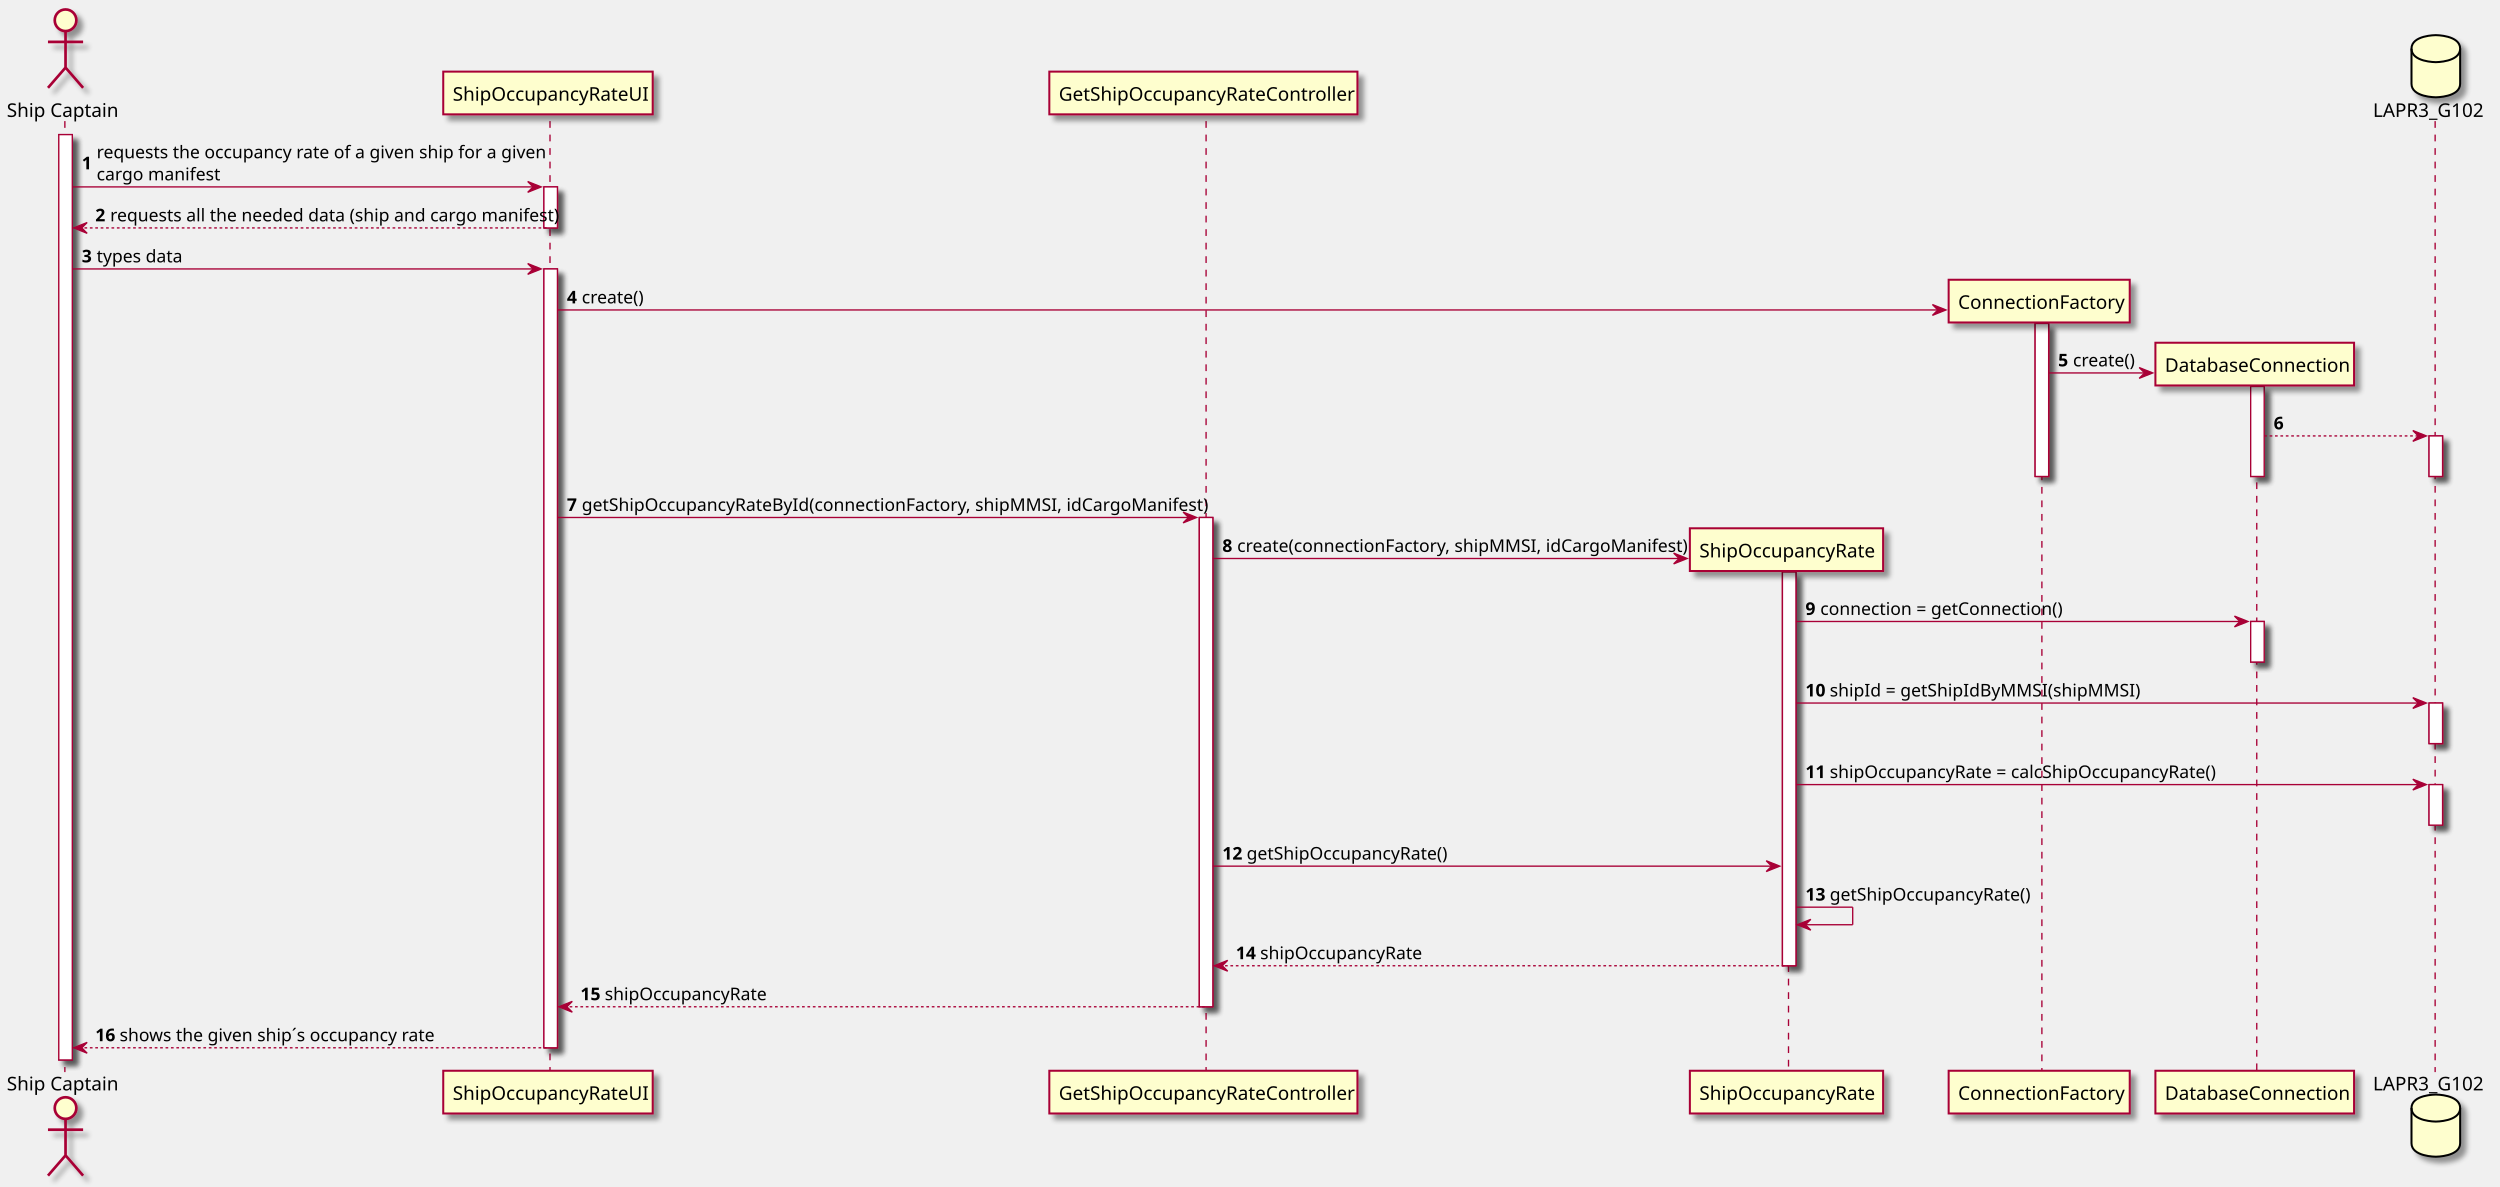
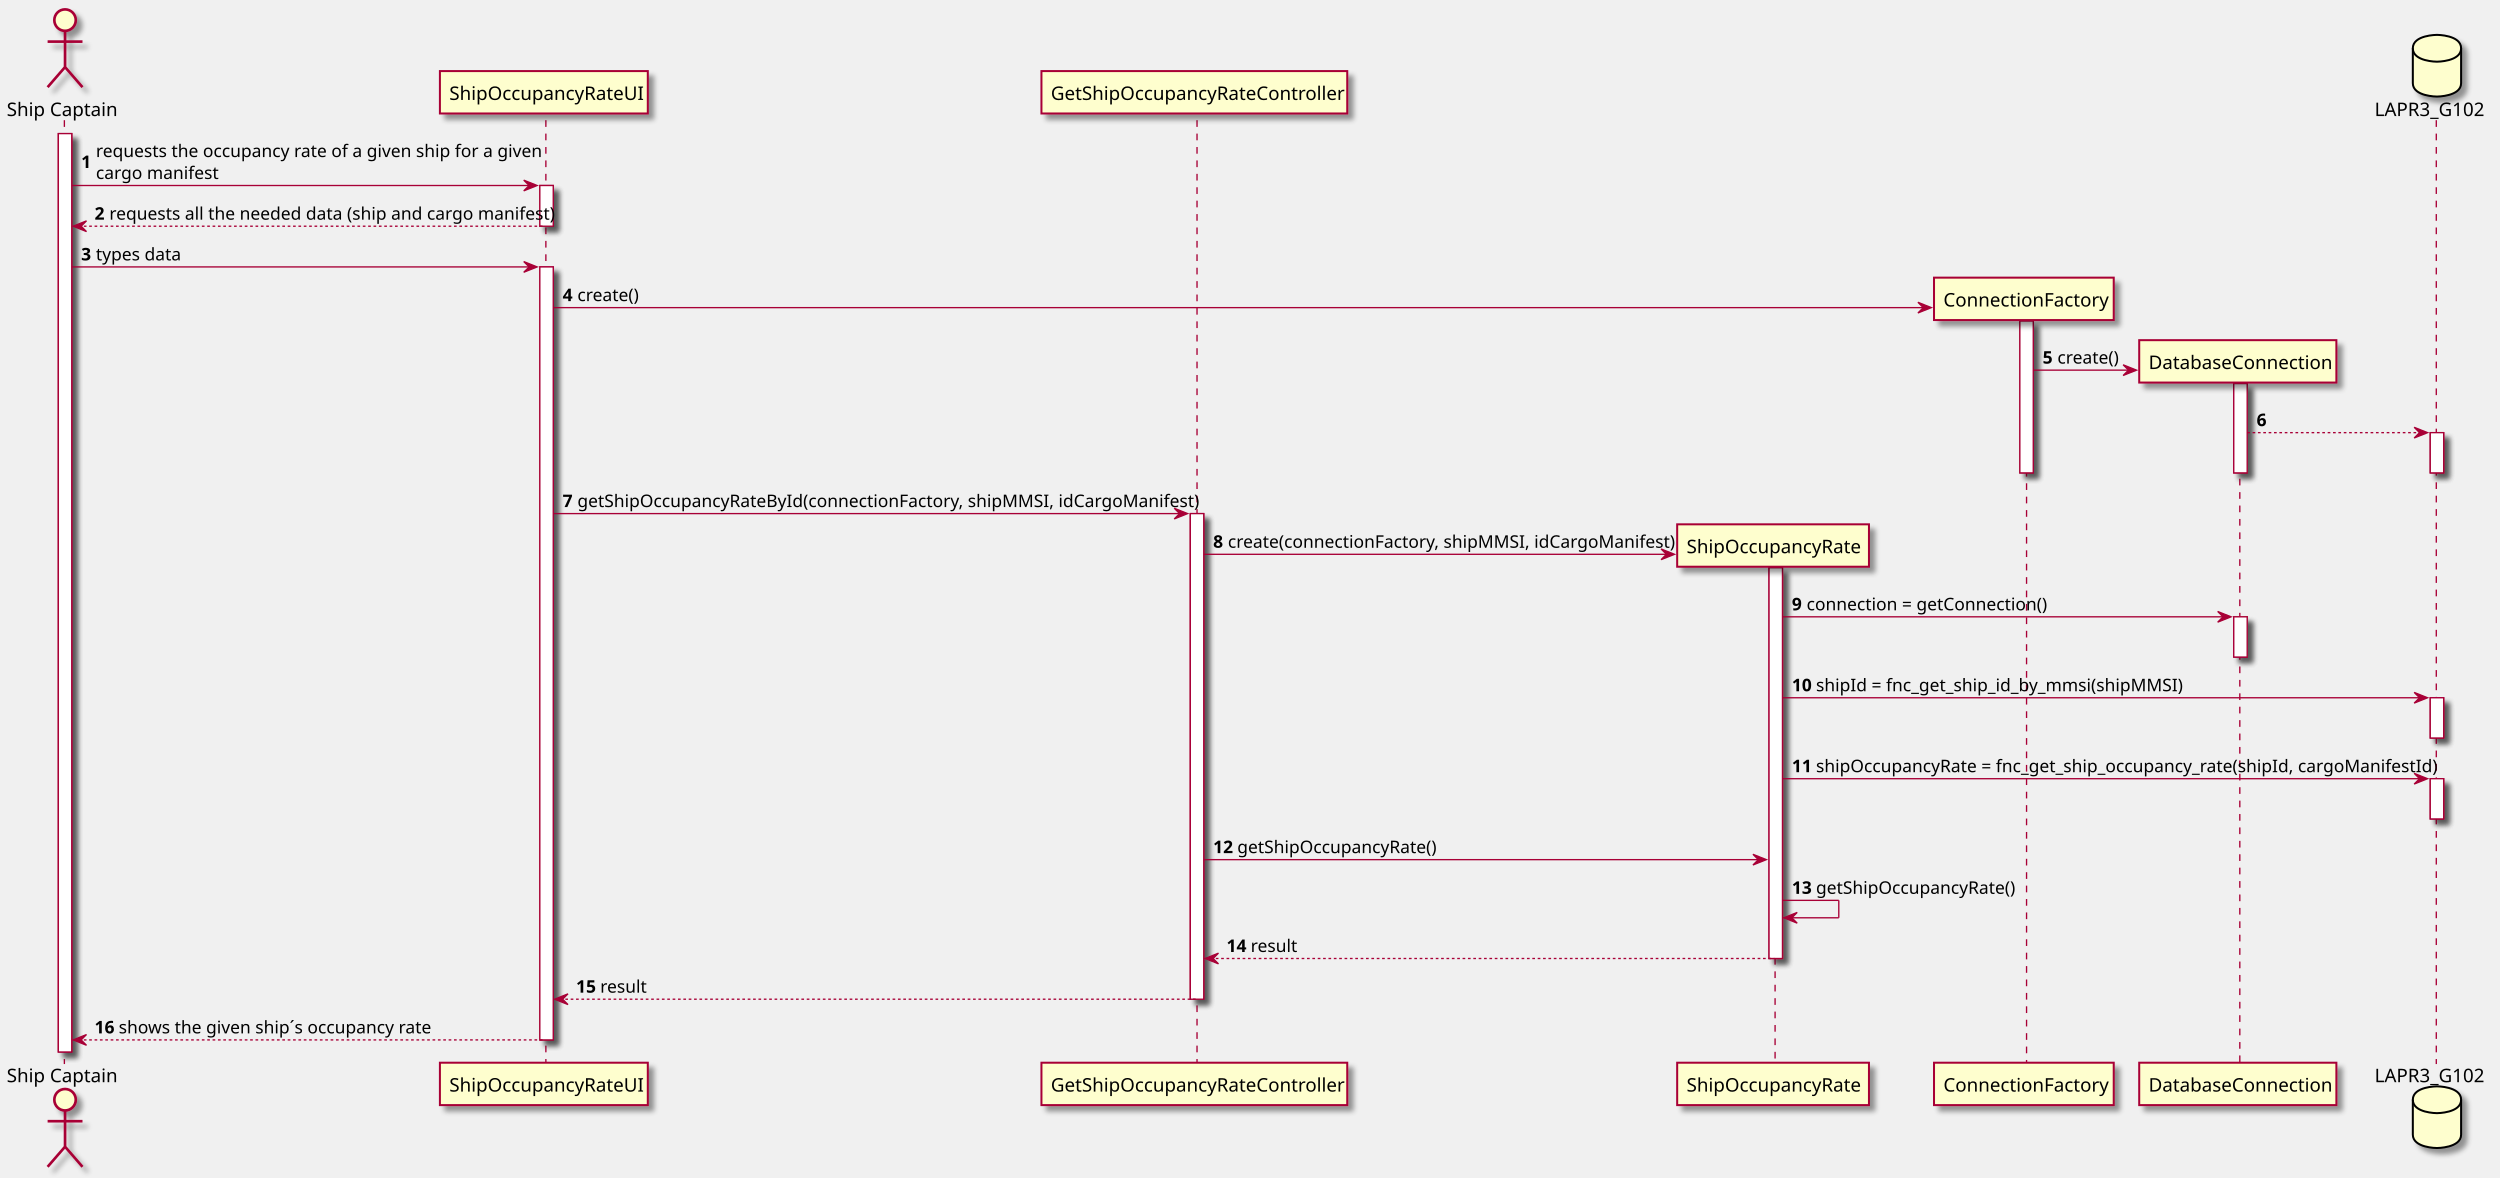
- <svg xmlns="http://www.w3.org/2000/svg" contentScriptType="application/ecmascript" contentStyleType="text/css" height="878px" preserveAspectRatio="none" style="width:1850px;height:878px;background:#FFFFFF;" version="1.1" viewBox="0 0 1850 878" width="1850px" zoomAndPan="magnify">
+ <svg xmlns="http://www.w3.org/2000/svg" contentScriptType="application/ecmascript" contentStyleType="text/css" height="878px" preserveAspectRatio="none" style="width:1864px;height:878px;background:#FFFFFF;" version="1.1" viewBox="0 0 1864 878" width="1864px" zoomAndPan="magnify">
  <defs>
-     <filter height="300%" id="f829b4blb7pdh" width="300%" x="-1" y="-1">
+     <filter height="300%" id="f1uvshnxau6tp6" width="300%" x="-1" y="-1">
      <feGaussianBlur result="blurOut" stdDeviation="2.0" />
      <feColorMatrix in="blurOut" result="blurOut2" type="matrix" values="0 0 0 0 0 0 0 0 0 0 0 0 0 0 0 0 0 0 .4 0" />
      <feOffset dx="4.0" dy="4.0" in="blurOut2" result="blurOut3" />
      <feBlend in="SourceGraphic" in2="blurOut3" mode="normal" />
    </filter>
  </defs>
  <g>
-     <rect fill="#FFFFFF" filter="url(#f829b4blb7pdh)" height="684.75" style="stroke:#A80036;stroke-width:1.0;" width="10" x="43.5" y="99.609" />
-     <rect fill="#FFFFFF" filter="url(#f829b4blb7pdh)" height="30.352" style="stroke:#A80036;stroke-width:1.0;" width="10" x="402.5" y="138.312" />
-     <rect fill="#FFFFFF" filter="url(#f829b4blb7pdh)" height="576.344" style="stroke:#A80036;stroke-width:1.0;" width="10" x="402.5" y="199.016" />
-     <rect fill="#FFFFFF" filter="url(#f829b4blb7pdh)" height="362.07" style="stroke:#A80036;stroke-width:1.0;" width="10" x="887.5" y="382.938" />
-     <rect fill="#FFFFFF" filter="url(#f829b4blb7pdh)" height="291.367" style="stroke:#A80036;stroke-width:1.0;" width="10" x="1319" y="423.289" />
-     <rect fill="#FFFFFF" filter="url(#f829b4blb7pdh)" height="113.219" style="stroke:#A80036;stroke-width:1.0;" width="10" x="1506" y="239.367" />
-     <rect fill="#FFFFFF" filter="url(#f829b4blb7pdh)" height="66.609" style="stroke:#A80036;stroke-width:1.0;" width="10" x="1665.5" y="285.977" />
-     <rect fill="#FFFFFF" filter="url(#f829b4blb7pdh)" height="30" style="stroke:#A80036;stroke-width:1.0;" width="10" x="1665.5" y="459.898" />
-     <rect fill="#FFFFFF" filter="url(#f829b4blb7pdh)" height="30" style="stroke:#A80036;stroke-width:1.0;" width="10" x="1797.5" y="322.586" />
-     <rect fill="#FFFFFF" filter="url(#f829b4blb7pdh)" height="30" style="stroke:#A80036;stroke-width:1.0;" width="10" x="1797.5" y="520.25" />
-     <rect fill="#FFFFFF" filter="url(#f829b4blb7pdh)" height="30" style="stroke:#A80036;stroke-width:1.0;" width="10" x="1797.5" y="580.602" />
+     <rect fill="#FFFFFF" filter="url(#f1uvshnxau6tp6)" height="684.75" style="stroke:#A80036;stroke-width:1.0;" width="10" x="43.5" y="99.609" />
+     <rect fill="#FFFFFF" filter="url(#f1uvshnxau6tp6)" height="30.352" style="stroke:#A80036;stroke-width:1.0;" width="10" x="402.5" y="138.312" />
+     <rect fill="#FFFFFF" filter="url(#f1uvshnxau6tp6)" height="576.344" style="stroke:#A80036;stroke-width:1.0;" width="10" x="402.5" y="199.016" />
+     <rect fill="#FFFFFF" filter="url(#f1uvshnxau6tp6)" height="362.07" style="stroke:#A80036;stroke-width:1.0;" width="10" x="887.5" y="382.938" />
+     <rect fill="#FFFFFF" filter="url(#f1uvshnxau6tp6)" height="291.367" style="stroke:#A80036;stroke-width:1.0;" width="10" x="1319" y="423.289" />
+     <rect fill="#FFFFFF" filter="url(#f1uvshnxau6tp6)" height="113.219" style="stroke:#A80036;stroke-width:1.0;" width="10" x="1506" y="239.367" />
+     <rect fill="#FFFFFF" filter="url(#f1uvshnxau6tp6)" height="66.609" style="stroke:#A80036;stroke-width:1.0;" width="10" x="1665.5" y="285.977" />
+     <rect fill="#FFFFFF" filter="url(#f1uvshnxau6tp6)" height="30" style="stroke:#A80036;stroke-width:1.0;" width="10" x="1665.5" y="459.898" />
+     <rect fill="#FFFFFF" filter="url(#f1uvshnxau6tp6)" height="30" style="stroke:#A80036;stroke-width:1.0;" width="10" x="1812" y="322.586" />
+     <rect fill="#FFFFFF" filter="url(#f1uvshnxau6tp6)" height="30" style="stroke:#A80036;stroke-width:1.0;" width="10" x="1812" y="520.25" />
+     <rect fill="#FFFFFF" filter="url(#f1uvshnxau6tp6)" height="30" style="stroke:#A80036;stroke-width:1.0;" width="10" x="1812" y="580.602" />
    <line style="stroke:#A80036;stroke-width:1.0;stroke-dasharray:5.0,5.0;" x1="48" x2="48" y1="89.609" y2="793.359" />
    <line style="stroke:#A80036;stroke-width:1.0;stroke-dasharray:5.0,5.0;" x1="407" x2="407" y1="89.609" y2="793.359" />
    <line style="stroke:#A80036;stroke-width:1.0;stroke-dasharray:5.0,5.0;" x1="892.5" x2="892.5" y1="89.609" y2="793.359" />
    <line style="stroke:#A80036;stroke-width:1.0;stroke-dasharray:5.0,5.0;" x1="1323.5" x2="1323.5" y1="424.242" y2="793.359" />
    <line style="stroke:#A80036;stroke-width:1.0;stroke-dasharray:5.0,5.0;" x1="1511" x2="1511" y1="240.32" y2="793.359" />
    <line style="stroke:#A80036;stroke-width:1.0;stroke-dasharray:5.0,5.0;" x1="1670" x2="1670" y1="286.93" y2="793.359" />
-     <line style="stroke:#A80036;stroke-width:1.0;stroke-dasharray:5.0,5.0;" x1="1802" x2="1802" y1="89.609" y2="793.359" />
+     <line style="stroke:#A80036;stroke-width:1.0;stroke-dasharray:5.0,5.0;" x1="1816.5" x2="1816.5" y1="89.609" y2="793.359" />
    <text fill="#000000" font-family="sans-serif" font-size="14" lengthAdjust="spacing" textLength="81" x="5" y="86.533">Ship Captain</text>
-     <ellipse cx="48.5" cy="15" fill="#FEFECE" filter="url(#f829b4blb7pdh)" rx="8" ry="8" style="stroke:#A80036;stroke-width:2.0;" />
-     <path d="M48.5,23 L48.5,50 M35.5,31 L61.5,31 M48.5,50 L35.5,65 M48.5,50 L61.5,65 " fill="none" filter="url(#f829b4blb7pdh)" style="stroke:#A80036;stroke-width:2.0;" />
+     <ellipse cx="48.5" cy="15" fill="#FEFECE" filter="url(#f1uvshnxau6tp6)" rx="8" ry="8" style="stroke:#A80036;stroke-width:2.0;" />
+     <path d="M48.5,23 L48.5,50 M35.5,31 L61.5,31 M48.5,50 L35.5,65 M48.5,50 L61.5,65 " fill="none" filter="url(#f1uvshnxau6tp6)" style="stroke:#A80036;stroke-width:2.0;" />
    <text fill="#000000" font-family="sans-serif" font-size="14" lengthAdjust="spacing" textLength="81" x="5" y="806.893">Ship Captain</text>
-     <ellipse cx="48.5" cy="819.969" fill="#FEFECE" filter="url(#f829b4blb7pdh)" rx="8" ry="8" style="stroke:#A80036;stroke-width:2.0;" />
-     <path d="M48.5,827.969 L48.5,854.969 M35.5,835.969 L61.5,835.969 M48.5,854.969 L35.5,869.969 M48.5,854.969 L61.5,869.969 " fill="none" filter="url(#f829b4blb7pdh)" style="stroke:#A80036;stroke-width:2.0;" />
-     <rect fill="#FEFECE" filter="url(#f829b4blb7pdh)" height="31.609" style="stroke:#A80036;stroke-width:1.5;" width="155" x="328" y="53" />
+     <ellipse cx="48.5" cy="819.969" fill="#FEFECE" filter="url(#f1uvshnxau6tp6)" rx="8" ry="8" style="stroke:#A80036;stroke-width:2.0;" />
+     <path d="M48.5,827.969 L48.5,854.969 M35.5,835.969 L61.5,835.969 M48.5,854.969 L35.5,869.969 M48.5,854.969 L61.5,869.969 " fill="none" filter="url(#f1uvshnxau6tp6)" style="stroke:#A80036;stroke-width:2.0;" />
+     <rect fill="#FEFECE" filter="url(#f1uvshnxau6tp6)" height="31.609" style="stroke:#A80036;stroke-width:1.5;" width="155" x="328" y="53" />
    <text fill="#000000" font-family="sans-serif" font-size="14" lengthAdjust="spacing" textLength="141" x="335" y="74.533">ShipOccupancyRateUI</text>
-     <rect fill="#FEFECE" filter="url(#f829b4blb7pdh)" height="31.609" style="stroke:#A80036;stroke-width:1.5;" width="155" x="328" y="792.359" />
+     <rect fill="#FEFECE" filter="url(#f1uvshnxau6tp6)" height="31.609" style="stroke:#A80036;stroke-width:1.5;" width="155" x="328" y="792.359" />
    <text fill="#000000" font-family="sans-serif" font-size="14" lengthAdjust="spacing" textLength="141" x="335" y="813.893">ShipOccupancyRateUI</text>
-     <rect fill="#FEFECE" filter="url(#f829b4blb7pdh)" height="31.609" style="stroke:#A80036;stroke-width:1.5;" width="228" x="776.5" y="53" />
+     <rect fill="#FEFECE" filter="url(#f1uvshnxau6tp6)" height="31.609" style="stroke:#A80036;stroke-width:1.5;" width="228" x="776.5" y="53" />
    <text fill="#000000" font-family="sans-serif" font-size="14" lengthAdjust="spacing" textLength="214" x="783.5" y="74.533">GetShipOccupancyRateController</text>
-     <rect fill="#FEFECE" filter="url(#f829b4blb7pdh)" height="31.609" style="stroke:#A80036;stroke-width:1.5;" width="228" x="776.5" y="792.359" />
+     <rect fill="#FEFECE" filter="url(#f1uvshnxau6tp6)" height="31.609" style="stroke:#A80036;stroke-width:1.5;" width="228" x="776.5" y="792.359" />
    <text fill="#000000" font-family="sans-serif" font-size="14" lengthAdjust="spacing" textLength="214" x="783.5" y="813.893">GetShipOccupancyRateController</text>
-     <rect fill="#FEFECE" filter="url(#f829b4blb7pdh)" height="31.609" style="stroke:#A80036;stroke-width:1.5;" width="143" x="1250.5" y="792.359" />
+     <rect fill="#FEFECE" filter="url(#f1uvshnxau6tp6)" height="31.609" style="stroke:#A80036;stroke-width:1.5;" width="143" x="1250.5" y="792.359" />
    <text fill="#000000" font-family="sans-serif" font-size="14" lengthAdjust="spacing" textLength="129" x="1257.5" y="813.893">ShipOccupancyRate</text>
-     <rect fill="#FEFECE" filter="url(#f829b4blb7pdh)" height="31.609" style="stroke:#A80036;stroke-width:1.5;" width="134" x="1442" y="792.359" />
+     <rect fill="#FEFECE" filter="url(#f1uvshnxau6tp6)" height="31.609" style="stroke:#A80036;stroke-width:1.5;" width="134" x="1442" y="792.359" />
    <text fill="#000000" font-family="sans-serif" font-size="14" lengthAdjust="spacing" textLength="120" x="1449" y="813.893">ConnectionFactory</text>
-     <rect fill="#FEFECE" filter="url(#f829b4blb7pdh)" height="31.609" style="stroke:#A80036;stroke-width:1.5;" width="147" x="1595" y="792.359" />
+     <rect fill="#FEFECE" filter="url(#f1uvshnxau6tp6)" height="31.609" style="stroke:#A80036;stroke-width:1.5;" width="147" x="1595" y="792.359" />
    <text fill="#000000" font-family="sans-serif" font-size="14" lengthAdjust="spacing" textLength="133" x="1602" y="813.893">DatabaseConnection</text>
-     <text fill="#000000" font-family="sans-serif" font-size="14" lengthAdjust="spacing" textLength="87" x="1756" y="86.533">LAPR3_G102</text>
-     <path d="M1784.5,36 C1784.5,26 1802.5,26 1802.5,26 C1802.5,26 1820.5,26 1820.5,36 L1820.5,62 C1820.5,72 1802.5,72 1802.5,72 C1802.5,72 1784.5,72 1784.5,62 L1784.5,36 " fill="#FEFECE" filter="url(#f829b4blb7pdh)" style="stroke:#000000;stroke-width:1.5;" />
-     <path d="M1784.5,36 C1784.5,46 1802.5,46 1802.5,46 C1802.5,46 1820.5,46 1820.5,36 " fill="none" style="stroke:#000000;stroke-width:1.5;" />
-     <text fill="#000000" font-family="sans-serif" font-size="14" lengthAdjust="spacing" textLength="87" x="1756" y="806.893">LAPR3_G102</text>
-     <path d="M1784.5,819.969 C1784.5,809.969 1802.5,809.969 1802.5,809.969 C1802.5,809.969 1820.5,809.969 1820.5,819.969 L1820.5,845.969 C1820.5,855.969 1802.5,855.969 1802.5,855.969 C1802.5,855.969 1784.5,855.969 1784.5,845.969 L1784.5,819.969 " fill="#FEFECE" filter="url(#f829b4blb7pdh)" style="stroke:#000000;stroke-width:1.5;" />
-     <path d="M1784.5,819.969 C1784.5,829.969 1802.5,829.969 1802.5,829.969 C1802.5,829.969 1820.5,829.969 1820.5,819.969 " fill="none" style="stroke:#000000;stroke-width:1.5;" />
-     <rect fill="#FFFFFF" filter="url(#f829b4blb7pdh)" height="684.75" style="stroke:#A80036;stroke-width:1.0;" width="10" x="43.5" y="99.609" />
-     <rect fill="#FFFFFF" filter="url(#f829b4blb7pdh)" height="30.352" style="stroke:#A80036;stroke-width:1.0;" width="10" x="402.5" y="138.312" />
-     <rect fill="#FFFFFF" filter="url(#f829b4blb7pdh)" height="576.344" style="stroke:#A80036;stroke-width:1.0;" width="10" x="402.5" y="199.016" />
-     <rect fill="#FFFFFF" filter="url(#f829b4blb7pdh)" height="362.07" style="stroke:#A80036;stroke-width:1.0;" width="10" x="887.5" y="382.938" />
-     <rect fill="#FFFFFF" filter="url(#f829b4blb7pdh)" height="291.367" style="stroke:#A80036;stroke-width:1.0;" width="10" x="1319" y="423.289" />
-     <rect fill="#FFFFFF" filter="url(#f829b4blb7pdh)" height="113.219" style="stroke:#A80036;stroke-width:1.0;" width="10" x="1506" y="239.367" />
-     <rect fill="#FFFFFF" filter="url(#f829b4blb7pdh)" height="66.609" style="stroke:#A80036;stroke-width:1.0;" width="10" x="1665.5" y="285.977" />
-     <rect fill="#FFFFFF" filter="url(#f829b4blb7pdh)" height="30" style="stroke:#A80036;stroke-width:1.0;" width="10" x="1665.5" y="459.898" />
-     <rect fill="#FFFFFF" filter="url(#f829b4blb7pdh)" height="30" style="stroke:#A80036;stroke-width:1.0;" width="10" x="1797.5" y="322.586" />
-     <rect fill="#FFFFFF" filter="url(#f829b4blb7pdh)" height="30" style="stroke:#A80036;stroke-width:1.0;" width="10" x="1797.5" y="520.25" />
-     <rect fill="#FFFFFF" filter="url(#f829b4blb7pdh)" height="30" style="stroke:#A80036;stroke-width:1.0;" width="10" x="1797.5" y="580.602" />
+     <text fill="#000000" font-family="sans-serif" font-size="14" lengthAdjust="spacing" textLength="87" x="1770.5" y="86.533">LAPR3_G102</text>
+     <path d="M1799,36 C1799,26 1817,26 1817,26 C1817,26 1835,26 1835,36 L1835,62 C1835,72 1817,72 1817,72 C1817,72 1799,72 1799,62 L1799,36 " fill="#FEFECE" filter="url(#f1uvshnxau6tp6)" style="stroke:#000000;stroke-width:1.5;" />
+     <path d="M1799,36 C1799,46 1817,46 1817,46 C1817,46 1835,46 1835,36 " fill="none" style="stroke:#000000;stroke-width:1.5;" />
+     <text fill="#000000" font-family="sans-serif" font-size="14" lengthAdjust="spacing" textLength="87" x="1770.5" y="806.893">LAPR3_G102</text>
+     <path d="M1799,819.969 C1799,809.969 1817,809.969 1817,809.969 C1817,809.969 1835,809.969 1835,819.969 L1835,845.969 C1835,855.969 1817,855.969 1817,855.969 C1817,855.969 1799,855.969 1799,845.969 L1799,819.969 " fill="#FEFECE" filter="url(#f1uvshnxau6tp6)" style="stroke:#000000;stroke-width:1.5;" />
+     <path d="M1799,819.969 C1799,829.969 1817,829.969 1817,829.969 C1817,829.969 1835,829.969 1835,819.969 " fill="none" style="stroke:#000000;stroke-width:1.5;" />
+     <rect fill="#FFFFFF" filter="url(#f1uvshnxau6tp6)" height="684.75" style="stroke:#A80036;stroke-width:1.0;" width="10" x="43.5" y="99.609" />
+     <rect fill="#FFFFFF" filter="url(#f1uvshnxau6tp6)" height="30.352" style="stroke:#A80036;stroke-width:1.0;" width="10" x="402.5" y="138.312" />
+     <rect fill="#FFFFFF" filter="url(#f1uvshnxau6tp6)" height="576.344" style="stroke:#A80036;stroke-width:1.0;" width="10" x="402.5" y="199.016" />
+     <rect fill="#FFFFFF" filter="url(#f1uvshnxau6tp6)" height="362.07" style="stroke:#A80036;stroke-width:1.0;" width="10" x="887.5" y="382.938" />
+     <rect fill="#FFFFFF" filter="url(#f1uvshnxau6tp6)" height="291.367" style="stroke:#A80036;stroke-width:1.0;" width="10" x="1319" y="423.289" />
+     <rect fill="#FFFFFF" filter="url(#f1uvshnxau6tp6)" height="113.219" style="stroke:#A80036;stroke-width:1.0;" width="10" x="1506" y="239.367" />
+     <rect fill="#FFFFFF" filter="url(#f1uvshnxau6tp6)" height="66.609" style="stroke:#A80036;stroke-width:1.0;" width="10" x="1665.5" y="285.977" />
+     <rect fill="#FFFFFF" filter="url(#f1uvshnxau6tp6)" height="30" style="stroke:#A80036;stroke-width:1.0;" width="10" x="1665.5" y="459.898" />
+     <rect fill="#FFFFFF" filter="url(#f1uvshnxau6tp6)" height="30" style="stroke:#A80036;stroke-width:1.0;" width="10" x="1812" y="322.586" />
+     <rect fill="#FFFFFF" filter="url(#f1uvshnxau6tp6)" height="30" style="stroke:#A80036;stroke-width:1.0;" width="10" x="1812" y="520.25" />
+     <rect fill="#FFFFFF" filter="url(#f1uvshnxau6tp6)" height="30" style="stroke:#A80036;stroke-width:1.0;" width="10" x="1812" y="580.602" />
    <polygon fill="#A80036" points="390.5,134.312,400.5,138.312,390.5,142.312,394.5,138.312" style="stroke:#A80036;stroke-width:1.0;" />
    <line style="stroke:#A80036;stroke-width:1.0;" x1="53.5" x2="396.5" y1="138.312" y2="138.312" />
    <text fill="#000000" font-family="sans-serif" font-size="13" font-weight="bold" lengthAdjust="spacing" textLength="7" x="60.5" y="125.28">1</text>
    <text fill="#000000" font-family="sans-serif" font-size="13" lengthAdjust="spacing" textLength="313" x="71.5" y="117.105">requests the occupancy rate of a given ship for a given</text>
    <text fill="#000000" font-family="sans-serif" font-size="13" lengthAdjust="spacing" textLength="85" x="71.5" y="133.456">cargo manifest</text>
    <polygon fill="#A80036" points="64.5,164.664,54.5,168.664,64.5,172.664,60.5,168.664" style="stroke:#A80036;stroke-width:1.0;" />
    <line style="stroke:#A80036;stroke-width:1.0;stroke-dasharray:2.0,2.0;" x1="58.5" x2="406.5" y1="168.664" y2="168.664" />
    <text fill="#000000" font-family="sans-serif" font-size="13" font-weight="bold" lengthAdjust="spacing" textLength="7" x="70.5" y="163.808">2</text>
    <text fill="#000000" font-family="sans-serif" font-size="13" lengthAdjust="spacing" textLength="314" x="81.5" y="163.808">requests all the needed data (ship and cargo manifest)</text>
    <polygon fill="#A80036" points="390.5,195.016,400.5,199.016,390.5,203.016,394.5,199.016" style="stroke:#A80036;stroke-width:1.0;" />
    <line style="stroke:#A80036;stroke-width:1.0;" x1="53.5" x2="396.5" y1="199.016" y2="199.016" />
    <text fill="#000000" font-family="sans-serif" font-size="13" font-weight="bold" lengthAdjust="spacing" textLength="7" x="60.5" y="194.159">3</text>
    <text fill="#000000" font-family="sans-serif" font-size="13" lengthAdjust="spacing" textLength="61" x="71.5" y="194.159">types data</text>
    <polygon fill="#A80036" points="1430,225.367,1440,229.367,1430,233.367,1434,229.367" style="stroke:#A80036;stroke-width:1.0;" />
    <line style="stroke:#A80036;stroke-width:1.0;" x1="412.5" x2="1436" y1="229.367" y2="229.367" />
    <text fill="#000000" font-family="sans-serif" font-size="13" font-weight="bold" lengthAdjust="spacing" textLength="7" x="419.5" y="224.511">4</text>
    <text fill="#000000" font-family="sans-serif" font-size="13" lengthAdjust="spacing" textLength="44" x="430.5" y="224.511">create()</text>
-     <rect fill="#FEFECE" filter="url(#f829b4blb7pdh)" height="31.609" style="stroke:#A80036;stroke-width:1.5;" width="134" x="1442" y="207.016" />
+     <rect fill="#FEFECE" filter="url(#f1uvshnxau6tp6)" height="31.609" style="stroke:#A80036;stroke-width:1.5;" width="134" x="1442" y="207.016" />
    <text fill="#000000" font-family="sans-serif" font-size="14" lengthAdjust="spacing" textLength="120" x="1449" y="228.549">ConnectionFactory</text>
    <polygon fill="#A80036" points="1583,271.977,1593,275.977,1583,279.977,1587,275.977" style="stroke:#A80036;stroke-width:1.0;" />
    <line style="stroke:#A80036;stroke-width:1.0;" x1="1516" x2="1589" y1="275.977" y2="275.977" />
    <text fill="#000000" font-family="sans-serif" font-size="13" font-weight="bold" lengthAdjust="spacing" textLength="7" x="1523" y="271.12">5</text>
    <text fill="#000000" font-family="sans-serif" font-size="13" lengthAdjust="spacing" textLength="44" x="1534" y="271.12">create()</text>
-     <rect fill="#FEFECE" filter="url(#f829b4blb7pdh)" height="31.609" style="stroke:#A80036;stroke-width:1.5;" width="147" x="1595" y="253.625" />
+     <rect fill="#FEFECE" filter="url(#f1uvshnxau6tp6)" height="31.609" style="stroke:#A80036;stroke-width:1.5;" width="147" x="1595" y="253.625" />
    <text fill="#000000" font-family="sans-serif" font-size="14" lengthAdjust="spacing" textLength="133" x="1602" y="275.158">DatabaseConnection</text>
-     <polygon fill="#A80036" points="1785.5,318.586,1795.5,322.586,1785.5,326.586,1789.5,322.586" style="stroke:#A80036;stroke-width:1.0;" />
-     <line style="stroke:#A80036;stroke-width:1.0;stroke-dasharray:2.0,2.0;" x1="1675.5" x2="1791.5" y1="322.586" y2="322.586" />
+     <polygon fill="#A80036" points="1800,318.586,1810,322.586,1800,326.586,1804,322.586" style="stroke:#A80036;stroke-width:1.0;" />
+     <line style="stroke:#A80036;stroke-width:1.0;stroke-dasharray:2.0,2.0;" x1="1675.5" x2="1806" y1="322.586" y2="322.586" />
    <text fill="#000000" font-family="sans-serif" font-size="13" font-weight="bold" lengthAdjust="spacing" textLength="7" x="1682.5" y="317.729">6</text>
    <text fill="#000000" font-family="sans-serif" font-size="13" lengthAdjust="spacing" textLength="0" x="1697.5" y="317.729" />
    <polygon fill="#A80036" points="875.5,378.938,885.5,382.938,875.5,386.938,879.5,382.938" style="stroke:#A80036;stroke-width:1.0;" />
    <line style="stroke:#A80036;stroke-width:1.0;" x1="412.5" x2="881.5" y1="382.938" y2="382.938" />
    <text fill="#000000" font-family="sans-serif" font-size="13" font-weight="bold" lengthAdjust="spacing" textLength="7" x="419.5" y="378.081">7</text>
    <text fill="#000000" font-family="sans-serif" font-size="13" lengthAdjust="spacing" textLength="445" x="430.5" y="378.081">getShipOccupancyRateById(connectionFactory, shipMMSI, idCargoManifest)</text>
    <polygon fill="#A80036" points="1238.5,409.289,1248.5,413.289,1238.5,417.289,1242.5,413.289" style="stroke:#A80036;stroke-width:1.0;" />
    <line style="stroke:#A80036;stroke-width:1.0;" x1="897.5" x2="1244.5" y1="413.289" y2="413.289" />
    <text fill="#000000" font-family="sans-serif" font-size="13" font-weight="bold" lengthAdjust="spacing" textLength="7" x="904.5" y="408.433">8</text>
    <text fill="#000000" font-family="sans-serif" font-size="13" lengthAdjust="spacing" textLength="318" x="915.5" y="408.433">create(connectionFactory, shipMMSI, idCargoManifest)</text>
-     <rect fill="#FEFECE" filter="url(#f829b4blb7pdh)" height="31.609" style="stroke:#A80036;stroke-width:1.5;" width="143" x="1250.5" y="390.938" />
+     <rect fill="#FEFECE" filter="url(#f1uvshnxau6tp6)" height="31.609" style="stroke:#A80036;stroke-width:1.5;" width="143" x="1250.5" y="390.938" />
    <text fill="#000000" font-family="sans-serif" font-size="14" lengthAdjust="spacing" textLength="129" x="1257.5" y="412.471">ShipOccupancyRate</text>
    <polygon fill="#A80036" points="1653.5,455.898,1663.5,459.898,1653.5,463.898,1657.5,459.898" style="stroke:#A80036;stroke-width:1.0;" />
    <line style="stroke:#A80036;stroke-width:1.0;" x1="1329" x2="1659.5" y1="459.898" y2="459.898" />
    <text fill="#000000" font-family="sans-serif" font-size="13" font-weight="bold" lengthAdjust="spacing" textLength="7" x="1336" y="455.042">9</text>
    <text fill="#000000" font-family="sans-serif" font-size="13" lengthAdjust="spacing" textLength="170" x="1347" y="455.042">connection = getConnection()</text>
-     <polygon fill="#A80036" points="1785.5,516.25,1795.5,520.25,1785.5,524.25,1789.5,520.25" style="stroke:#A80036;stroke-width:1.0;" />
-     <line style="stroke:#A80036;stroke-width:1.0;" x1="1329" x2="1791.5" y1="520.25" y2="520.25" />
+     <polygon fill="#A80036" points="1800,516.25,1810,520.25,1800,524.25,1804,520.25" style="stroke:#A80036;stroke-width:1.0;" />
+     <line style="stroke:#A80036;stroke-width:1.0;" x1="1329" x2="1806" y1="520.25" y2="520.25" />
    <text fill="#000000" font-family="sans-serif" font-size="13" font-weight="bold" lengthAdjust="spacing" textLength="14" x="1336" y="515.394">10</text>
-     <text fill="#000000" font-family="sans-serif" font-size="13" lengthAdjust="spacing" textLength="220" x="1354" y="515.394">shipId = getShipIdByMMSI(shipMMSI)</text>
-     <polygon fill="#A80036" points="1785.5,576.602,1795.5,580.602,1785.5,584.602,1789.5,580.602" style="stroke:#A80036;stroke-width:1.0;" />
-     <line style="stroke:#A80036;stroke-width:1.0;" x1="1329" x2="1791.5" y1="580.602" y2="580.602" />
+     <text fill="#000000" font-family="sans-serif" font-size="13" lengthAdjust="spacing" textLength="266" x="1354" y="515.394">shipId = fnc_get_ship_id_by_mmsi(shipMMSI)</text>
+     <polygon fill="#A80036" points="1800,576.602,1810,580.602,1800,584.602,1804,580.602" style="stroke:#A80036;stroke-width:1.0;" />
+     <line style="stroke:#A80036;stroke-width:1.0;" x1="1329" x2="1806" y1="580.602" y2="580.602" />
    <text fill="#000000" font-family="sans-serif" font-size="13" font-weight="bold" lengthAdjust="spacing" textLength="14" x="1336" y="575.745">11</text>
-     <text fill="#000000" font-family="sans-serif" font-size="13" lengthAdjust="spacing" textLength="284" x="1354" y="575.745">shipOccupancyRate = calcShipOccupancyRate()</text>
+     <text fill="#000000" font-family="sans-serif" font-size="13" lengthAdjust="spacing" textLength="446" x="1354" y="575.745">shipOccupancyRate = fnc_get_ship_occupancy_rate(shipId, cargoManifestId)</text>
    <polygon fill="#A80036" points="1307,636.953,1317,640.953,1307,644.953,1311,640.953" style="stroke:#A80036;stroke-width:1.0;" />
    <line style="stroke:#A80036;stroke-width:1.0;" x1="897.5" x2="1313" y1="640.953" y2="640.953" />
    <text fill="#000000" font-family="sans-serif" font-size="13" font-weight="bold" lengthAdjust="spacing" textLength="14" x="904.5" y="636.097">12</text>
    <text fill="#000000" font-family="sans-serif" font-size="13" lengthAdjust="spacing" textLength="145" x="922.5" y="636.097">getShipOccupancyRate()</text>
    <line style="stroke:#A80036;stroke-width:1.0;" x1="1329" x2="1371" y1="671.305" y2="671.305" />
    <line style="stroke:#A80036;stroke-width:1.0;" x1="1371" x2="1371" y1="671.305" y2="684.305" />
    <line style="stroke:#A80036;stroke-width:1.0;" x1="1330" x2="1371" y1="684.305" y2="684.305" />
    <polygon fill="#A80036" points="1340,680.305,1330,684.305,1340,688.305,1336,684.305" style="stroke:#A80036;stroke-width:1.0;" />
    <text fill="#000000" font-family="sans-serif" font-size="13" font-weight="bold" lengthAdjust="spacing" textLength="14" x="1336" y="666.448">13</text>
    <text fill="#000000" font-family="sans-serif" font-size="13" lengthAdjust="spacing" textLength="145" x="1354" y="666.448">getShipOccupancyRate()</text>
    <polygon fill="#A80036" points="908.5,710.656,898.5,714.656,908.5,718.656,904.5,714.656" style="stroke:#A80036;stroke-width:1.0;" />
    <line style="stroke:#A80036;stroke-width:1.0;stroke-dasharray:2.0,2.0;" x1="902.5" x2="1323" y1="714.656" y2="714.656" />
    <text fill="#000000" font-family="sans-serif" font-size="13" font-weight="bold" lengthAdjust="spacing" textLength="14" x="914.5" y="709.8">14</text>
-     <text fill="#000000" font-family="sans-serif" font-size="13" lengthAdjust="spacing" textLength="117" x="932.5" y="709.8">shipOccupancyRate</text>
+     <text fill="#000000" font-family="sans-serif" font-size="13" lengthAdjust="spacing" textLength="32" x="932.5" y="709.8">result</text>
    <polygon fill="#A80036" points="423.5,741.008,413.5,745.008,423.5,749.008,419.5,745.008" style="stroke:#A80036;stroke-width:1.0;" />
    <line style="stroke:#A80036;stroke-width:1.0;stroke-dasharray:2.0,2.0;" x1="417.5" x2="891.5" y1="745.008" y2="745.008" />
    <text fill="#000000" font-family="sans-serif" font-size="13" font-weight="bold" lengthAdjust="spacing" textLength="14" x="429.5" y="740.151">15</text>
-     <text fill="#000000" font-family="sans-serif" font-size="13" lengthAdjust="spacing" textLength="117" x="447.5" y="740.151">shipOccupancyRate</text>
+     <text fill="#000000" font-family="sans-serif" font-size="13" lengthAdjust="spacing" textLength="32" x="447.5" y="740.151">result</text>
    <polygon fill="#A80036" points="64.5,771.359,54.5,775.359,64.5,779.359,60.5,775.359" style="stroke:#A80036;stroke-width:1.0;" />
    <line style="stroke:#A80036;stroke-width:1.0;stroke-dasharray:2.0,2.0;" x1="58.5" x2="406.5" y1="775.359" y2="775.359" />
    <text fill="#000000" font-family="sans-serif" font-size="13" font-weight="bold" lengthAdjust="spacing" textLength="14" x="70.5" y="770.503">16</text>
    <text fill="#000000" font-family="sans-serif" font-size="13" lengthAdjust="spacing" textLength="224" x="88.5" y="770.503">shows the given ship´s occupancy rate</text>
  </g>
</svg>
